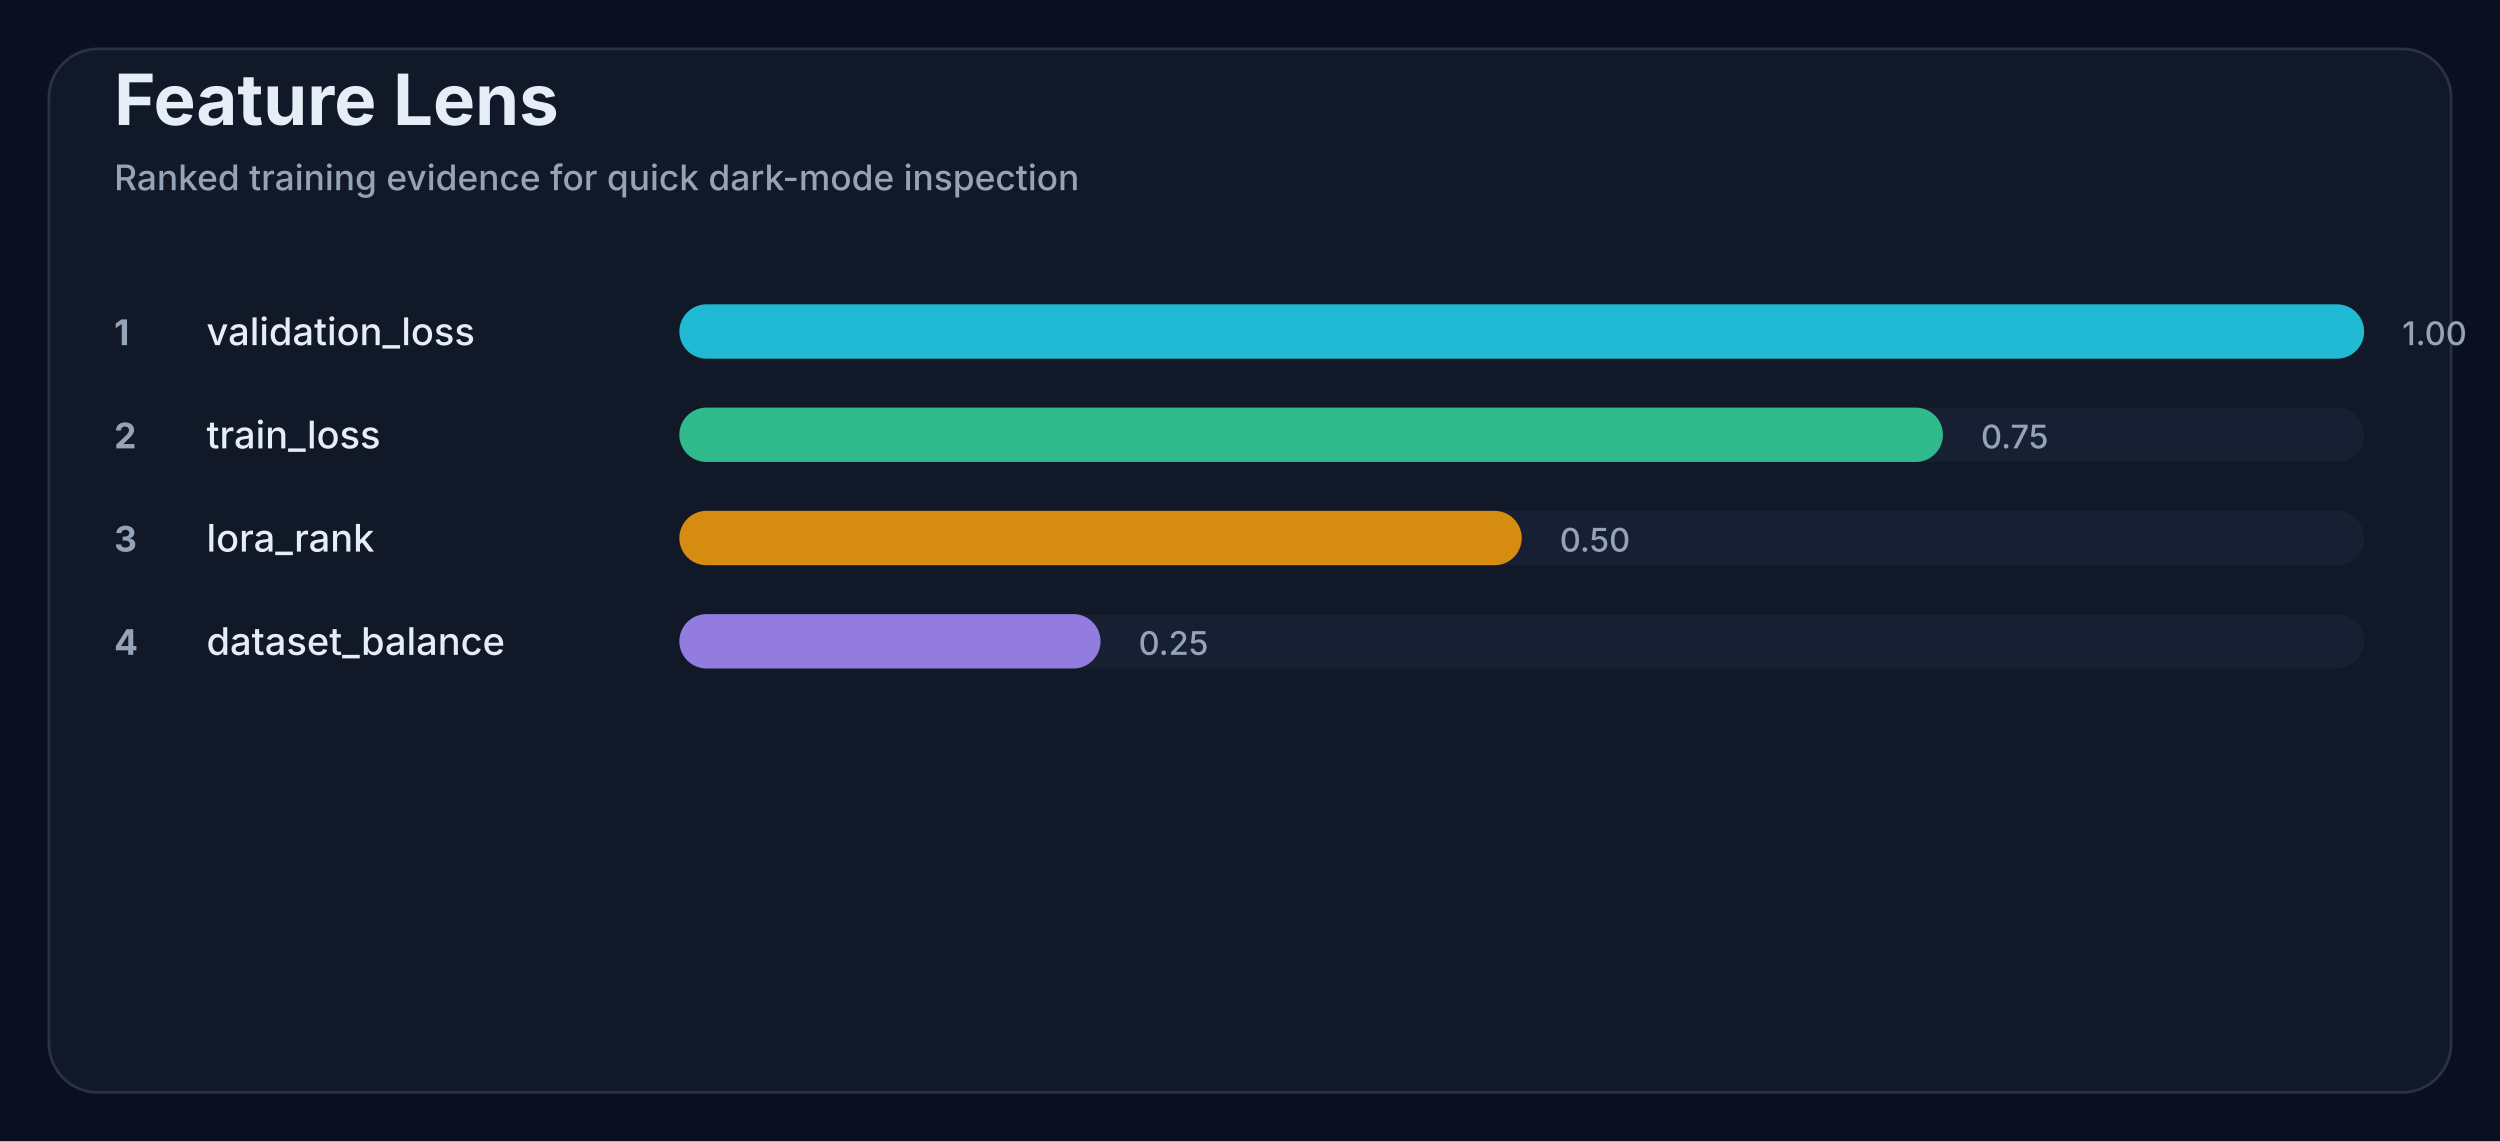
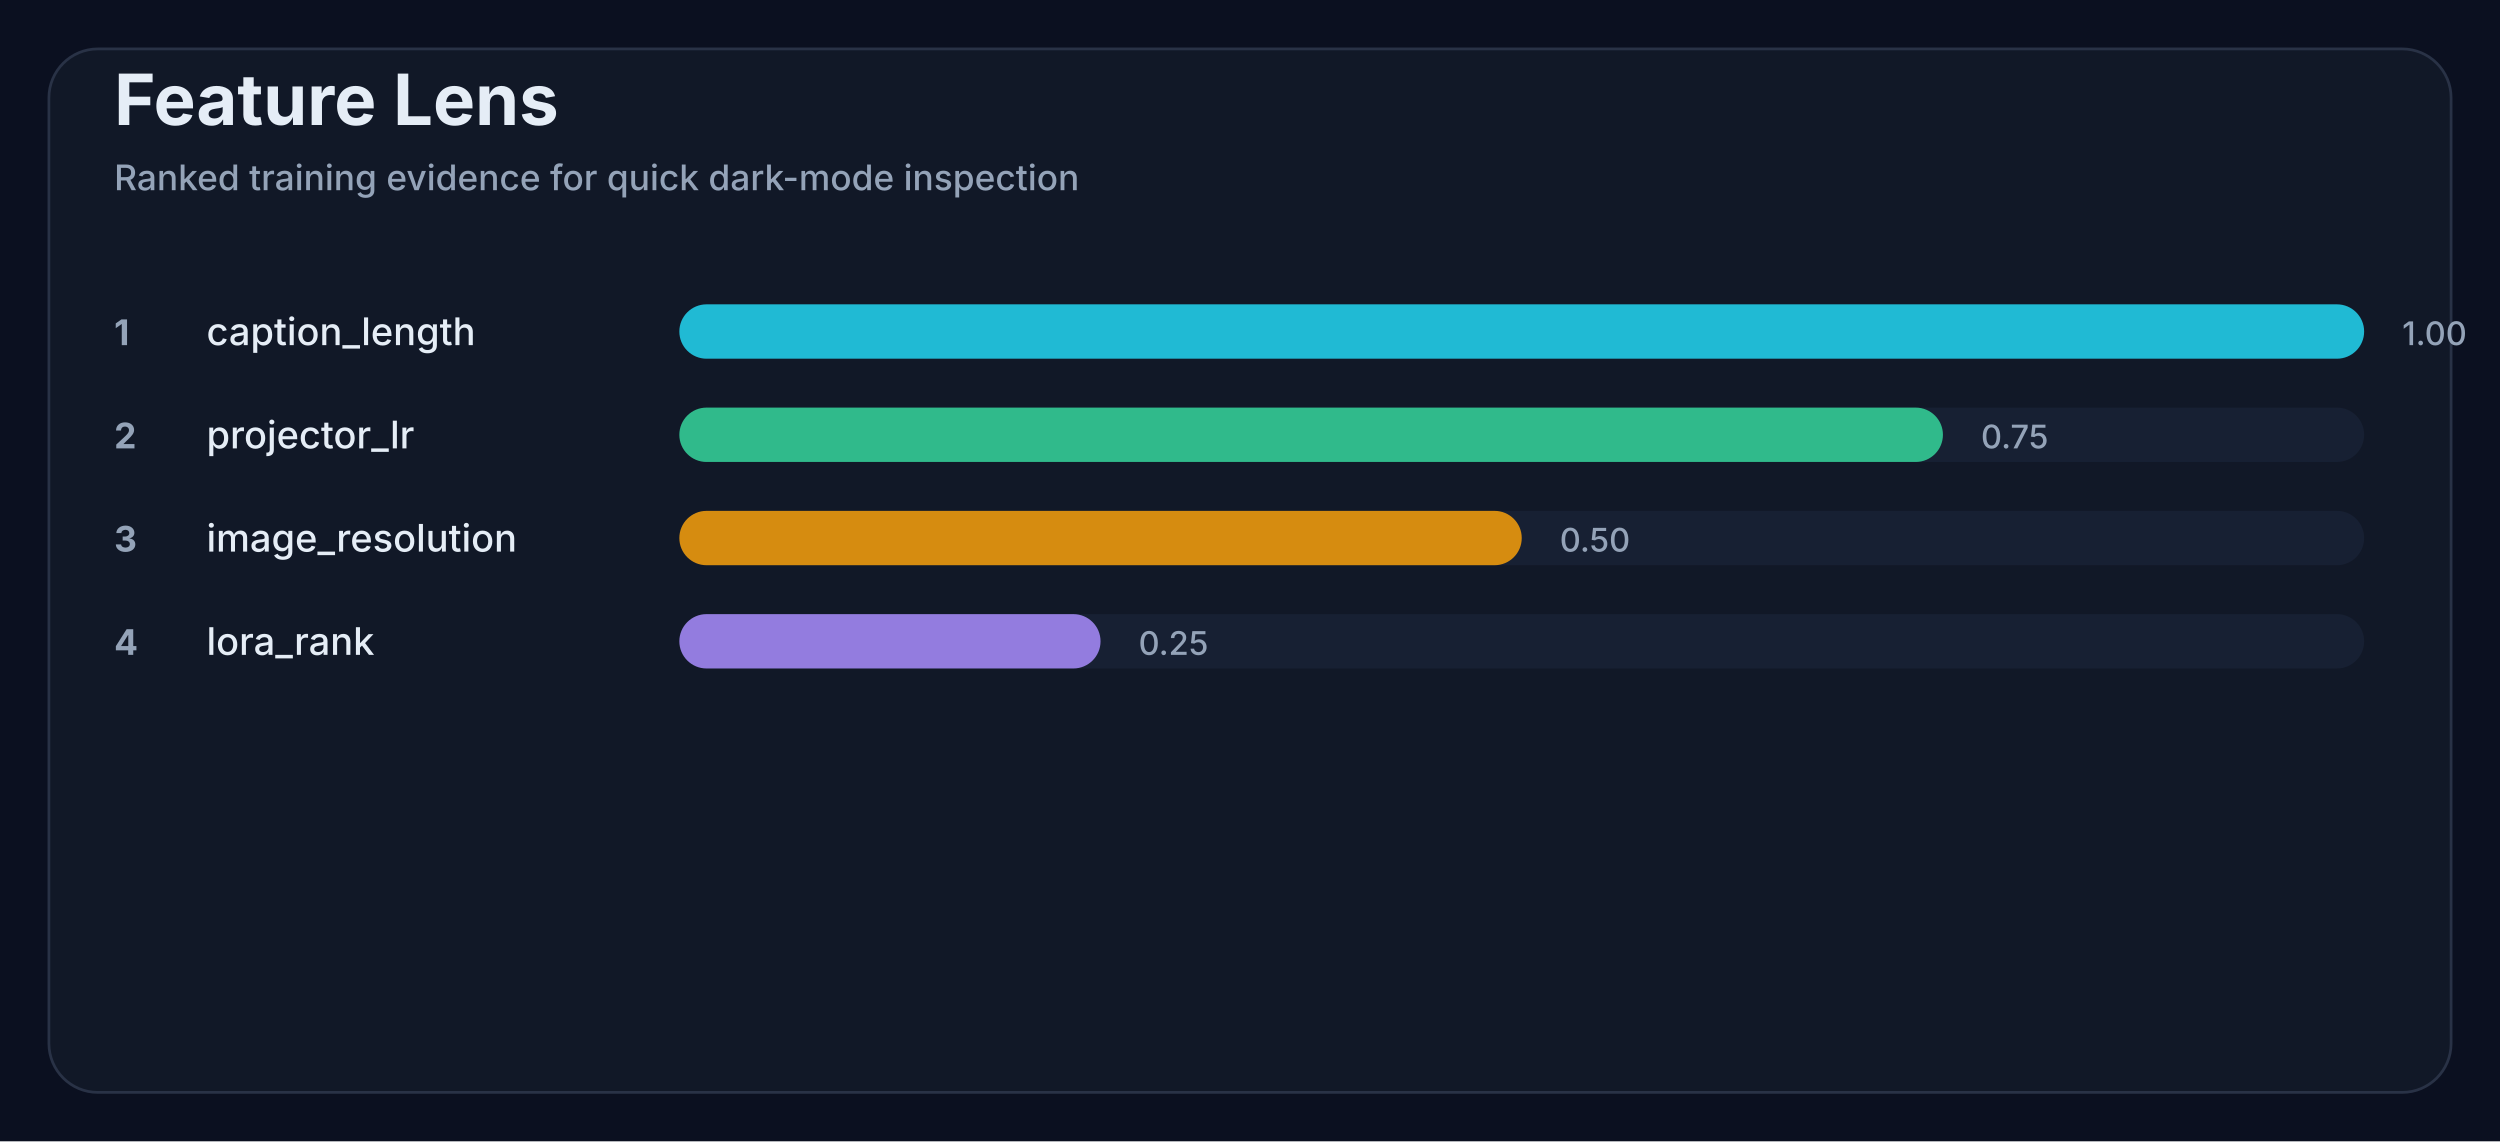
<svg xmlns="http://www.w3.org/2000/svg" width="920" height="420" viewBox="0 0 920 420" role="img" aria-labelledby="trainlens-feature-lens-title trainlens-feature-lens-description">
  <rect width="920" height="420" fill="#0b1020" />
  <rect x="18" y="18" width="884" height="384" rx="18" fill="#111827" stroke="#293246" />
  <text x="42.0" y="46.0" fill="#e5edf6" font-family="Inter, Segoe UI, Arial, sans-serif" font-size="26" font-weight="700">Feature Lens</text>
  <text x="42.0" y="70.0" fill="#94a3b8" font-family="Inter, Segoe UI, Arial, sans-serif" font-size="13" font-weight="500">Ranked training evidence for quick dark-mode inspection</text>
  <text x="42.0" y="127.0" fill="#94a3b8" font-family="Inter, Segoe UI, Arial, sans-serif" font-size="13" font-weight="700">1</text>
-   <text x="76.0" y="127.0" fill="#e5edf6" font-family="Inter, Segoe UI, Arial, sans-serif" font-size="14" font-weight="500">validation_loss</text>
+   <text x="76.0" y="127.0" fill="#e5edf6" font-family="Inter, Segoe UI, Arial, sans-serif" font-size="14" font-weight="500">caption_length</text>
  <rect x="250.0" y="112.0" width="620.0" height="20.0" rx="10.0" fill="#172033" opacity="1.00" />
  <rect x="250.0" y="112.0" width="620.0" height="20.0" rx="10.0" fill="#22d3ee" opacity="0.86" />
  <text x="884.0" y="127.0" fill="#94a3b8" font-family="Inter, Segoe UI, Arial, sans-serif" font-size="12" font-weight="500">1.00</text>
  <text x="42.0" y="165.0" fill="#94a3b8" font-family="Inter, Segoe UI, Arial, sans-serif" font-size="13" font-weight="700">2</text>
-   <text x="76.0" y="165.0" fill="#e5edf6" font-family="Inter, Segoe UI, Arial, sans-serif" font-size="14" font-weight="500">train_loss</text>
+   <text x="76.0" y="165.0" fill="#e5edf6" font-family="Inter, Segoe UI, Arial, sans-serif" font-size="14" font-weight="500">projector_lr</text>
  <rect x="250.0" y="150.0" width="620.0" height="20.0" rx="10.0" fill="#172033" opacity="1.00" />
  <rect x="250.0" y="150.0" width="465.0" height="20.0" rx="10.0" fill="#34d399" opacity="0.86" />
  <text x="729.0" y="165.0" fill="#94a3b8" font-family="Inter, Segoe UI, Arial, sans-serif" font-size="12" font-weight="500">0.75</text>
  <text x="42.0" y="203.0" fill="#94a3b8" font-family="Inter, Segoe UI, Arial, sans-serif" font-size="13" font-weight="700">3</text>
-   <text x="76.0" y="203.0" fill="#e5edf6" font-family="Inter, Segoe UI, Arial, sans-serif" font-size="14" font-weight="500">lora_rank</text>
+   <text x="76.0" y="203.0" fill="#e5edf6" font-family="Inter, Segoe UI, Arial, sans-serif" font-size="14" font-weight="500">image_resolution</text>
  <rect x="250.0" y="188.0" width="620.0" height="20.0" rx="10.0" fill="#172033" opacity="1.00" />
  <rect x="250.0" y="188.0" width="310.0" height="20.0" rx="10.0" fill="#f59e0b" opacity="0.86" />
  <text x="574.0" y="203.0" fill="#94a3b8" font-family="Inter, Segoe UI, Arial, sans-serif" font-size="12" font-weight="500">0.50</text>
  <text x="42.0" y="241.0" fill="#94a3b8" font-family="Inter, Segoe UI, Arial, sans-serif" font-size="13" font-weight="700">4</text>
-   <text x="76.0" y="241.0" fill="#e5edf6" font-family="Inter, Segoe UI, Arial, sans-serif" font-size="14" font-weight="500">dataset_balance</text>
+   <text x="76.0" y="241.0" fill="#e5edf6" font-family="Inter, Segoe UI, Arial, sans-serif" font-size="14" font-weight="500">lora_rank</text>
  <rect x="250.0" y="226.0" width="620.0" height="20.0" rx="10.0" fill="#172033" opacity="1.00" />
  <rect x="250.0" y="226.0" width="155.0" height="20.0" rx="10.0" fill="#a78bfa" opacity="0.86" />
  <text x="419.0" y="241.0" fill="#94a3b8" font-family="Inter, Segoe UI, Arial, sans-serif" font-size="12" font-weight="500">0.25</text>
</svg>
